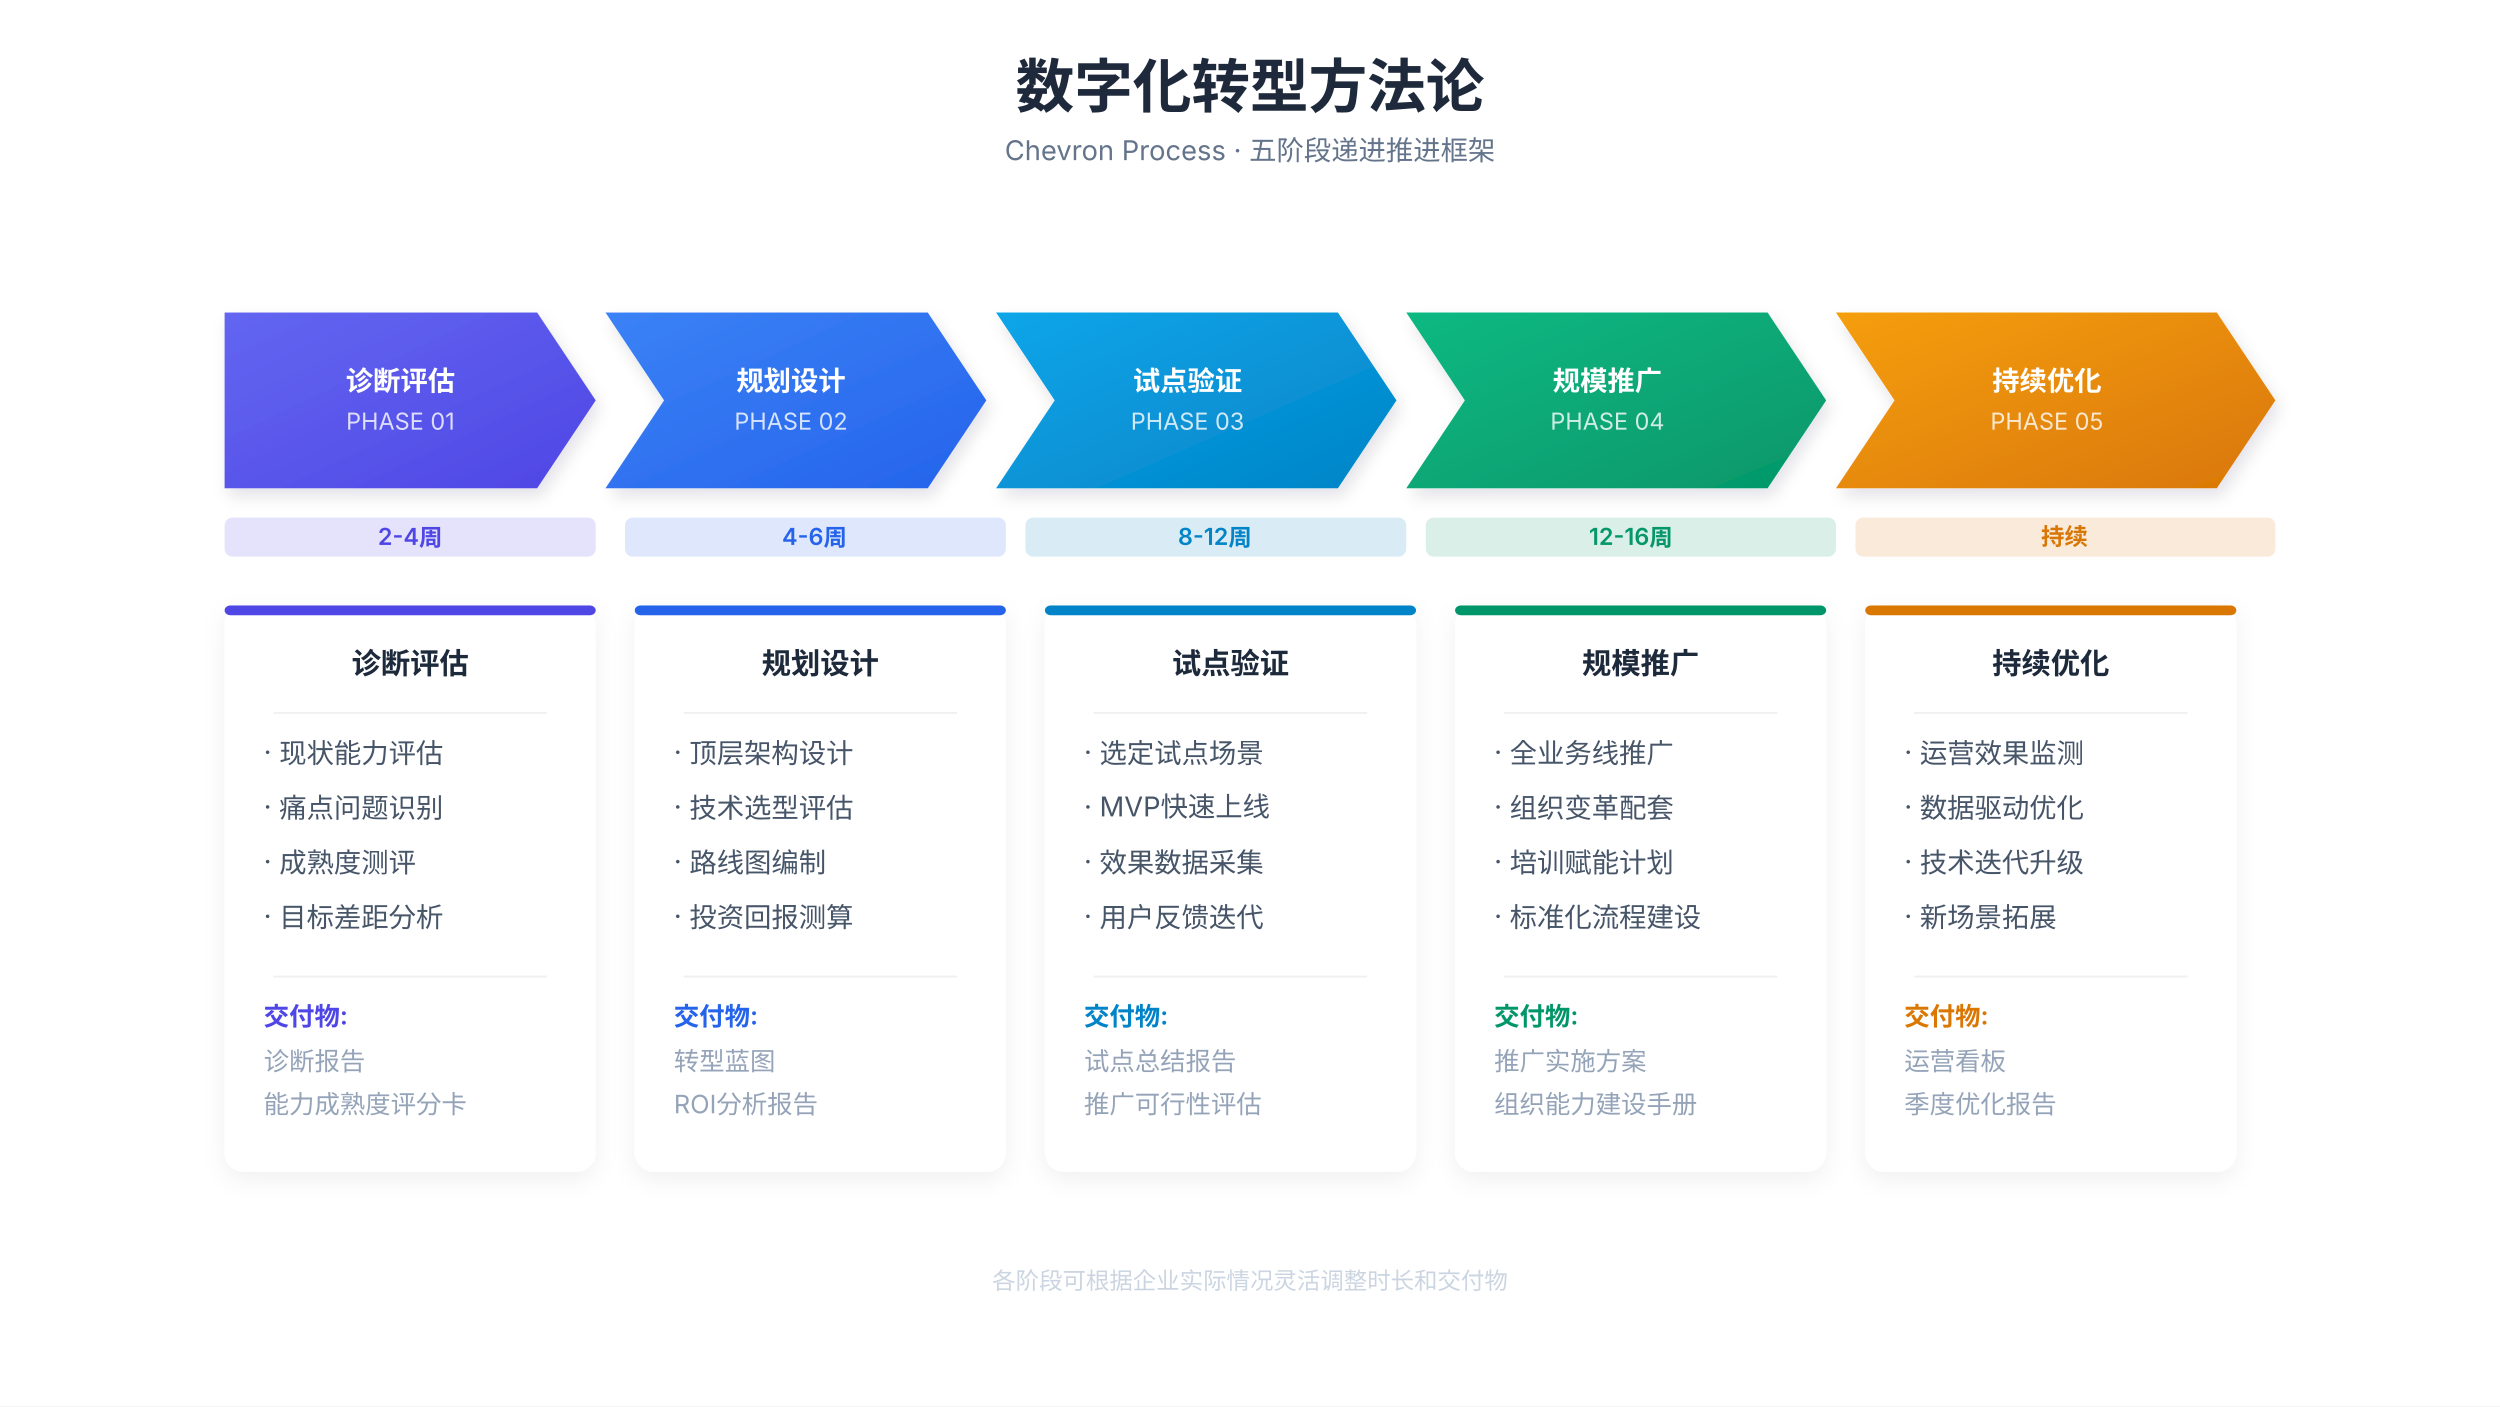
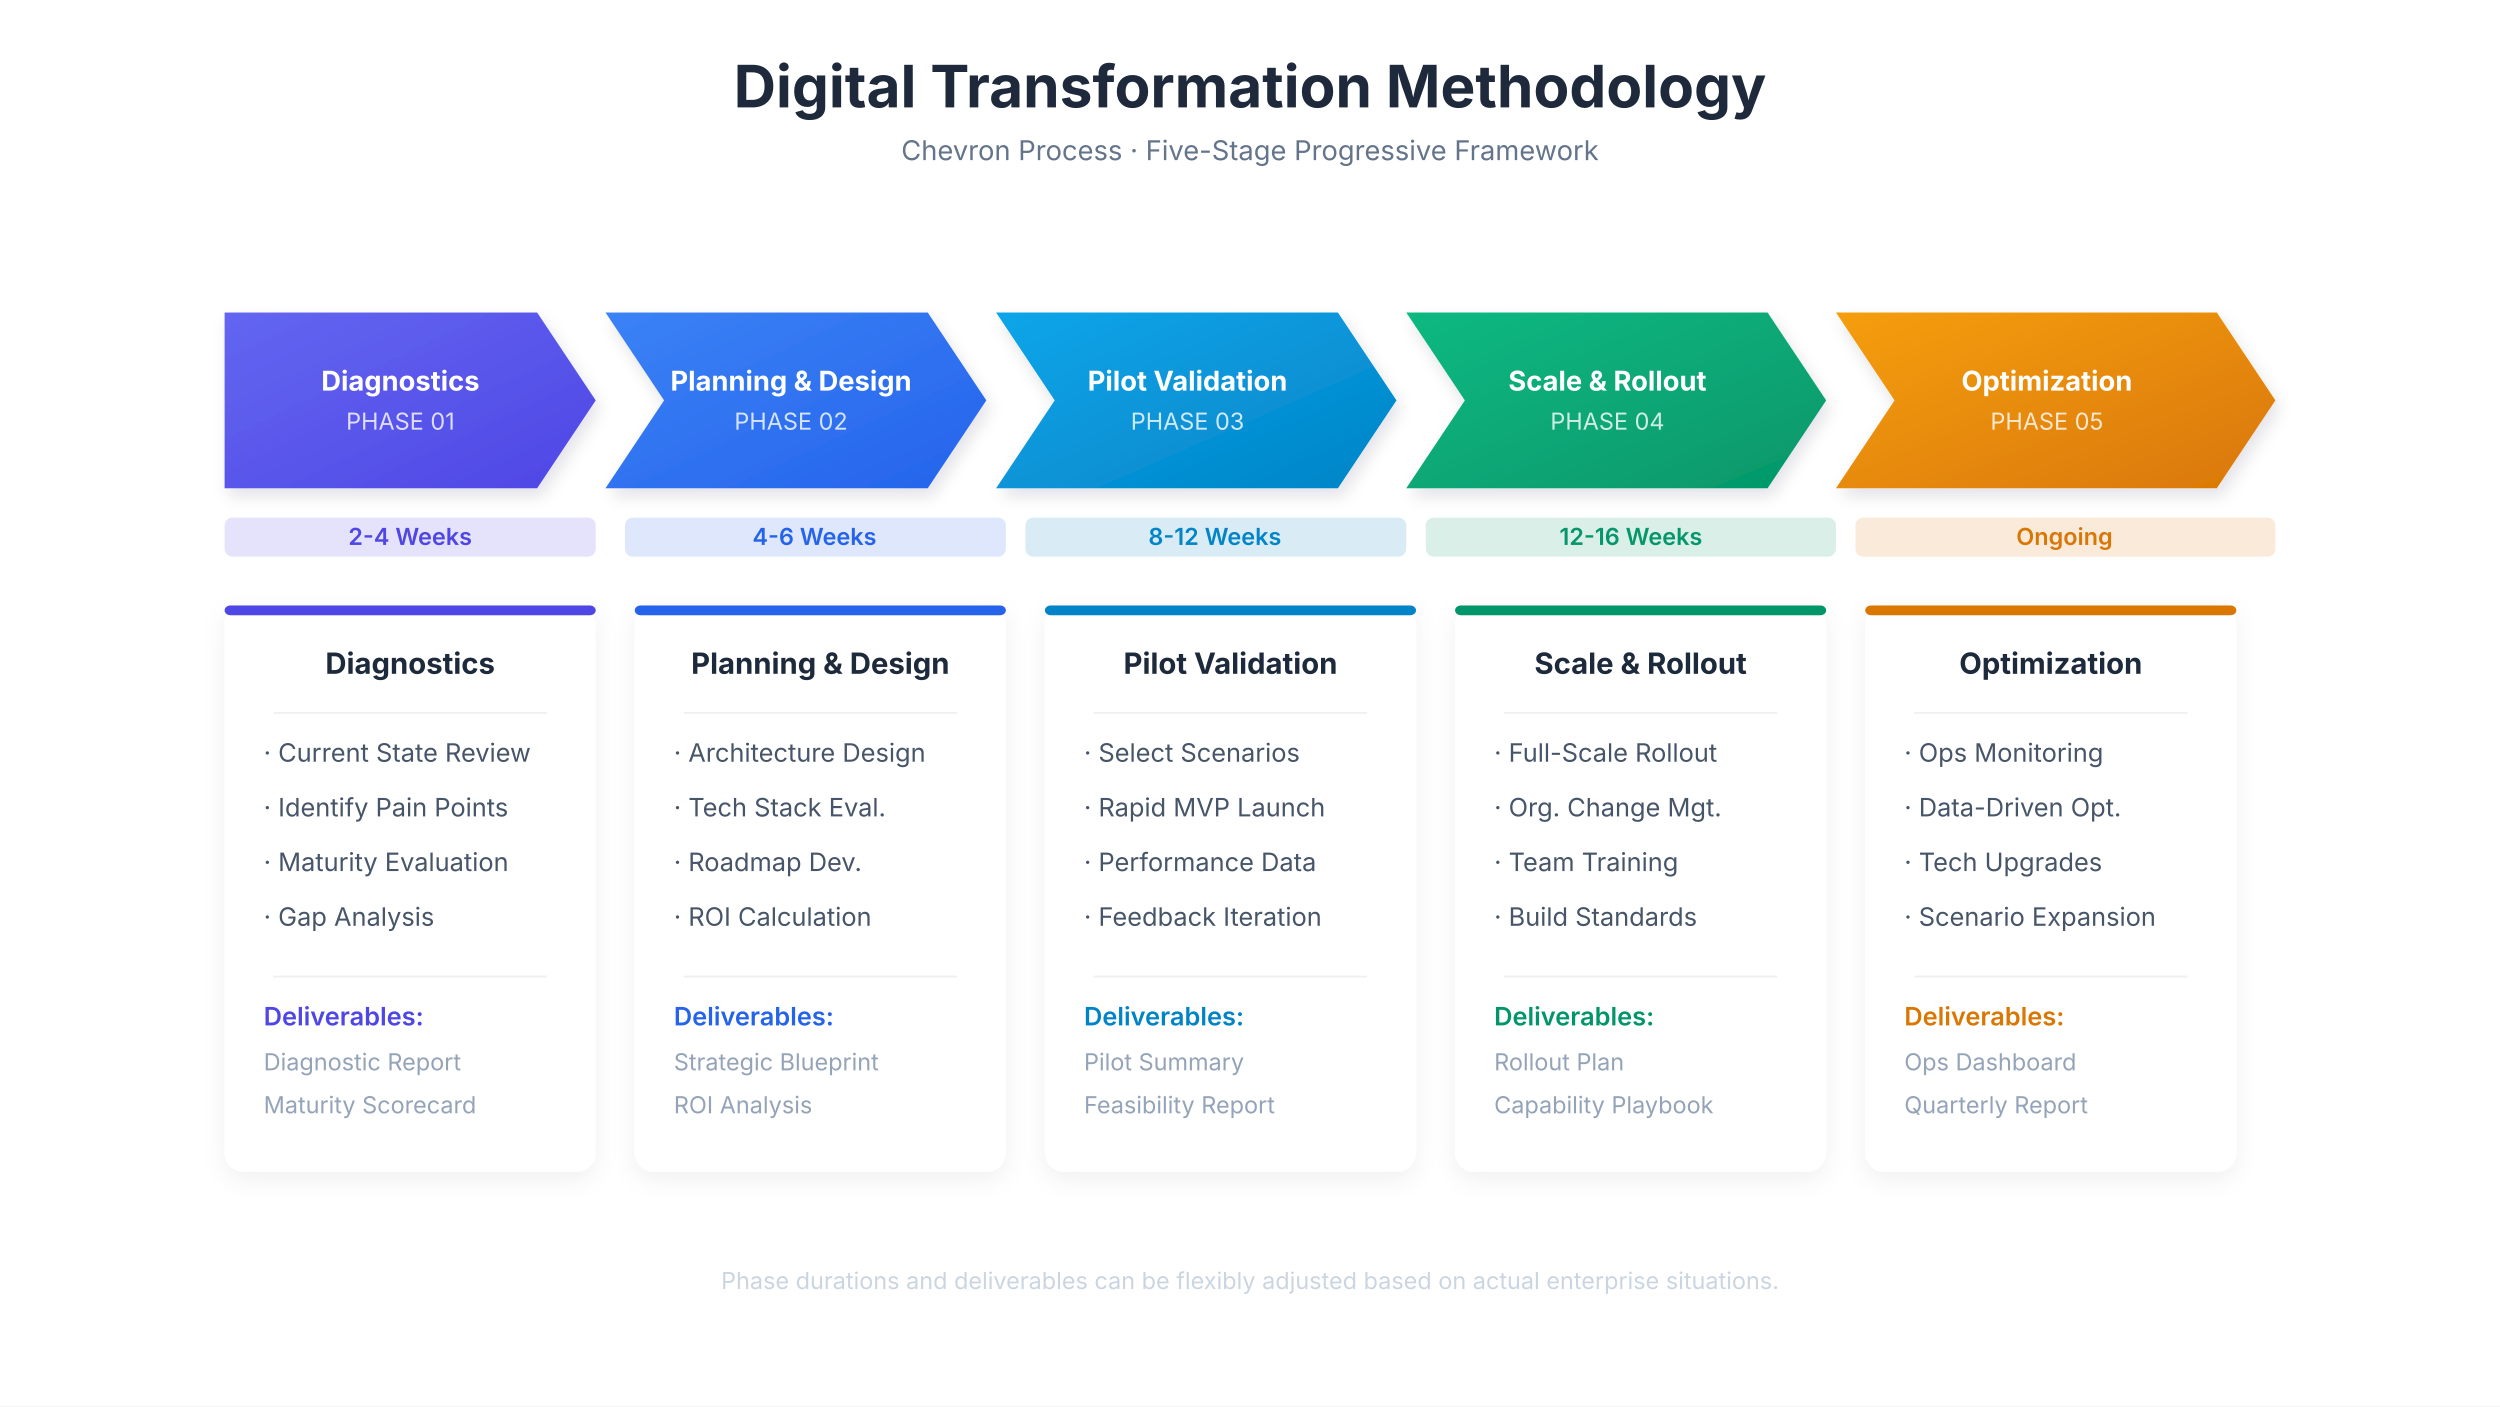
<svg xmlns="http://www.w3.org/2000/svg" viewBox="0 0 1280 720" width="1280" height="720">
  <defs>
    <filter id="chevronShadow" x="-15%" y="-15%" width="130%" height="130%">
      <feGaussianBlur in="SourceAlpha" stdDeviation="4" />
      <feOffset dx="2" dy="4" result="offsetblur" />
      <feFlood flood-color="#0F172A" flood-opacity="0.12" result="shadowColor" />
      <feComposite in="shadowColor" in2="offsetblur" operator="in" result="shadow" />
      <feMerge>
        <feMergeNode in="shadow" />
        <feMergeNode in="SourceGraphic" />
      </feMerge>
    </filter>
    <filter id="cardShadow" x="-15%" y="-15%" width="130%" height="130%">
      <feGaussianBlur in="SourceAlpha" stdDeviation="6" />
      <feOffset dx="0" dy="4" result="offsetblur" />
      <feFlood flood-color="#0F172A" flood-opacity="0.06" result="shadowColor" />
      <feComposite in="shadowColor" in2="offsetblur" operator="in" result="shadow" />
      <feMerge>
        <feMergeNode in="shadow" />
        <feMergeNode in="SourceGraphic" />
      </feMerge>
    </filter>
    <linearGradient id="gradPhase1" x1="0%" y1="0%" x2="100%" y2="100%">
      <stop offset="0%" style="stop-color:#6366F1;stop-opacity:1" />
      <stop offset="100%" style="stop-color:#4F46E5;stop-opacity:1" />
    </linearGradient>
    <linearGradient id="gradPhase2" x1="0%" y1="0%" x2="100%" y2="100%">
      <stop offset="0%" style="stop-color:#3B82F6;stop-opacity:1" />
      <stop offset="100%" style="stop-color:#2563EB;stop-opacity:1" />
    </linearGradient>
    <linearGradient id="gradPhase3" x1="0%" y1="0%" x2="100%" y2="100%">
      <stop offset="0%" style="stop-color:#0EA5E9;stop-opacity:1" />
      <stop offset="100%" style="stop-color:#0284C7;stop-opacity:1" />
    </linearGradient>
    <linearGradient id="gradPhase4" x1="0%" y1="0%" x2="100%" y2="100%">
      <stop offset="0%" style="stop-color:#10B981;stop-opacity:1" />
      <stop offset="100%" style="stop-color:#059669;stop-opacity:1" />
    </linearGradient>
    <linearGradient id="gradPhase5" x1="0%" y1="0%" x2="100%" y2="100%">
      <stop offset="0%" style="stop-color:#F59E0B;stop-opacity:1" />
      <stop offset="100%" style="stop-color:#D97706;stop-opacity:1" />
    </linearGradient>
  </defs>
  <rect width="1280" height="720" fill="#FFFFFF" />
  <text x="640" y="55" text-anchor="middle" font-family="-apple-system, BlinkMacSystemFont, 'Segoe UI', sans-serif" font-size="30" font-weight="700" fill="#1E293B">
-     <tspan>数字化转型方法论</tspan>
+     <tspan>Digital Transformation Methodology</tspan>
  </text>
  <text x="640" y="82" text-anchor="middle" font-family="-apple-system, BlinkMacSystemFont, 'Segoe UI', sans-serif" font-size="14" fill="#64748B">
-     <tspan>Chevron Process · 五阶段递进推进框架</tspan>
+     <tspan>Chevron Process · Five-Stage Progressive Framework</tspan>
  </text>
  <g id="main-content" transform="translate(75, -60)">
    <g id="chevrons">
      <g id="chevron-1">
        <polygon points="40,220 200,220 230,265 200,310 40,310" fill="url(#gradPhase1)" filter="url(#chevronShadow)" />
        <text x="130" y="260" text-anchor="middle" font-family="-apple-system, BlinkMacSystemFont, 'Segoe UI', sans-serif" font-size="14" font-weight="700" fill="#FFFFFF">
-           <tspan>诊断评估</tspan>
+           <tspan>Diagnostics</tspan>
        </text>
        <text x="130" y="280" text-anchor="middle" font-family="-apple-system, BlinkMacSystemFont, 'Segoe UI', sans-serif" font-size="12" fill="#FFFFFF" fill-opacity="0.8">
          <tspan>PHASE 01</tspan>
        </text>
      </g>
      <g id="chevron-2">
        <polygon points="235,220 400,220 430,265 400,310 235,310 265,265" fill="url(#gradPhase2)" filter="url(#chevronShadow)" />
        <text x="330" y="260" text-anchor="middle" font-family="-apple-system, BlinkMacSystemFont, 'Segoe UI', sans-serif" font-size="14" font-weight="700" fill="#FFFFFF">
-           <tspan>规划设计</tspan>
+           <tspan>Planning &amp; Design</tspan>
        </text>
        <text x="330" y="280" text-anchor="middle" font-family="-apple-system, BlinkMacSystemFont, 'Segoe UI', sans-serif" font-size="12" fill="#FFFFFF" fill-opacity="0.8">
          <tspan>PHASE 02</tspan>
        </text>
      </g>
      <g id="chevron-3">
        <polygon points="435,220 610,220 640,265 610,310 435,310 465,265" fill="url(#gradPhase3)" filter="url(#chevronShadow)" />
        <text x="533" y="260" text-anchor="middle" font-family="-apple-system, BlinkMacSystemFont, 'Segoe UI', sans-serif" font-size="14" font-weight="700" fill="#FFFFFF">
-           <tspan>试点验证</tspan>
+           <tspan>Pilot Validation</tspan>
        </text>
        <text x="533" y="280" text-anchor="middle" font-family="-apple-system, BlinkMacSystemFont, 'Segoe UI', sans-serif" font-size="12" fill="#FFFFFF" fill-opacity="0.8">
          <tspan>PHASE 03</tspan>
        </text>
      </g>
      <g id="chevron-4">
        <polygon points="645,220 830,220 860,265 830,310 645,310 675,265" fill="url(#gradPhase4)" filter="url(#chevronShadow)" />
        <text x="748" y="260" text-anchor="middle" font-family="-apple-system, BlinkMacSystemFont, 'Segoe UI', sans-serif" font-size="14" font-weight="700" fill="#FFFFFF">
-           <tspan>规模推广</tspan>
+           <tspan>Scale &amp; Rollout</tspan>
        </text>
        <text x="748" y="280" text-anchor="middle" font-family="-apple-system, BlinkMacSystemFont, 'Segoe UI', sans-serif" font-size="12" fill="#FFFFFF" fill-opacity="0.8">
          <tspan>PHASE 04</tspan>
        </text>
      </g>
      <g id="chevron-5">
        <polygon points="865,220 1060,220 1090,265 1060,310 865,310 895,265" fill="url(#gradPhase5)" filter="url(#chevronShadow)" />
        <text x="973" y="260" text-anchor="middle" font-family="-apple-system, BlinkMacSystemFont, 'Segoe UI', sans-serif" font-size="14" font-weight="700" fill="#FFFFFF">
-           <tspan>持续优化</tspan>
+           <tspan>Optimization</tspan>
        </text>
        <text x="973" y="280" text-anchor="middle" font-family="-apple-system, BlinkMacSystemFont, 'Segoe UI', sans-serif" font-size="12" fill="#FFFFFF" fill-opacity="0.8">
          <tspan>PHASE 05</tspan>
        </text>
      </g>
    </g>
    <g id="timeline">
      <rect x="40" y="325" width="190" height="20" rx="4" fill="#4F46E5" fill-opacity="0.15" />
      <text x="135" y="339" text-anchor="middle" font-family="-apple-system, BlinkMacSystemFont, 'Segoe UI', sans-serif" font-size="12" font-weight="600" fill="#4F46E5">
-         <tspan>2-4周</tspan>
+         <tspan>2-4 Weeks</tspan>
      </text>
      <rect x="245" y="325" width="195" height="20" rx="4" fill="#2563EB" fill-opacity="0.15" />
      <text x="342" y="339" text-anchor="middle" font-family="-apple-system, BlinkMacSystemFont, 'Segoe UI', sans-serif" font-size="12" font-weight="600" fill="#2563EB">
-         <tspan>4-6周</tspan>
+         <tspan>4-6 Weeks</tspan>
      </text>
      <rect x="450" y="325" width="195" height="20" rx="4" fill="#0284C7" fill-opacity="0.15" />
      <text x="547" y="339" text-anchor="middle" font-family="-apple-system, BlinkMacSystemFont, 'Segoe UI', sans-serif" font-size="12" font-weight="600" fill="#0284C7">
-         <tspan>8-12周</tspan>
+         <tspan>8-12 Weeks</tspan>
      </text>
      <rect x="655" y="325" width="210" height="20" rx="4" fill="#059669" fill-opacity="0.15" />
      <text x="760" y="339" text-anchor="middle" font-family="-apple-system, BlinkMacSystemFont, 'Segoe UI', sans-serif" font-size="12" font-weight="600" fill="#059669">
-         <tspan>12-16周</tspan>
+         <tspan>12-16 Weeks</tspan>
      </text>
      <rect x="875" y="325" width="215" height="20" rx="4" fill="#D97706" fill-opacity="0.15" />
      <text x="982" y="339" text-anchor="middle" font-family="-apple-system, BlinkMacSystemFont, 'Segoe UI', sans-serif" font-size="12" font-weight="600" fill="#D97706">
-         <tspan>持续</tspan>
+         <tspan>Ongoing</tspan>
      </text>
    </g>
    <g id="cards">
      <g id="card-1">
        <g filter="url(#cardShadow)">
          <rect x="40" y="370" width="190" height="290" rx="10" fill="#FFFFFF" />
          <rect x="40" y="370" width="190" height="5" rx="3" fill="#4F46E5" />
          <text x="135" y="405" text-anchor="middle" font-family="-apple-system, BlinkMacSystemFont, 'Segoe UI', sans-serif" font-size="15" font-weight="700" fill="#1E293B">
-             <tspan>诊断评估</tspan>
+             <tspan>Diagnostics</tspan>
          </text>
          <line x1="65" y1="425" x2="205" y2="425" stroke="#F0F0F0" stroke-width="1" />
-           <text x="60" y="450" font-family="-apple-system, BlinkMacSystemFont, 'Segoe UI', sans-serif" font-size="14" fill="#475569">
-             <tspan>· 现状能力评估</tspan>
-           </text>
-           <text x="60" y="478" font-family="-apple-system, BlinkMacSystemFont, 'Segoe UI', sans-serif" font-size="14" fill="#475569">
-             <tspan>· 痛点问题识别</tspan>
-           </text>
-           <text x="60" y="506" font-family="-apple-system, BlinkMacSystemFont, 'Segoe UI', sans-serif" font-size="14" fill="#475569">
-             <tspan>· 成熟度测评</tspan>
-           </text>
-           <text x="60" y="534" font-family="-apple-system, BlinkMacSystemFont, 'Segoe UI', sans-serif" font-size="14" fill="#475569">
-             <tspan>· 目标差距分析</tspan>
+           <text x="60" y="450" font-family="-apple-system, BlinkMacSystemFont, 'Segoe UI', sans-serif" font-size="13" fill="#475569">
+             <tspan>· Current State Review</tspan>
+           </text>
+           <text x="60" y="478" font-family="-apple-system, BlinkMacSystemFont, 'Segoe UI', sans-serif" font-size="13" fill="#475569">
+             <tspan>· Identify Pain Points</tspan>
+           </text>
+           <text x="60" y="506" font-family="-apple-system, BlinkMacSystemFont, 'Segoe UI', sans-serif" font-size="13" fill="#475569">
+             <tspan>· Maturity Evaluation</tspan>
+           </text>
+           <text x="60" y="534" font-family="-apple-system, BlinkMacSystemFont, 'Segoe UI', sans-serif" font-size="13" fill="#475569">
+             <tspan>· Gap Analysis</tspan>
          </text>
          <line x1="65" y1="560" x2="205" y2="560" stroke="#F0F0F0" stroke-width="1" />
          <text x="60" y="585" font-family="-apple-system, BlinkMacSystemFont, 'Segoe UI', sans-serif" font-size="13" font-weight="600" fill="#4F46E5">
-             <tspan>交付物:</tspan>
-           </text>
-           <text x="60" y="608" font-family="-apple-system, BlinkMacSystemFont, 'Segoe UI', sans-serif" font-size="13" fill="#94A3B8">
-             <tspan>诊断报告</tspan>
-           </text>
-           <text x="60" y="630" font-family="-apple-system, BlinkMacSystemFont, 'Segoe UI', sans-serif" font-size="13" fill="#94A3B8">
-             <tspan>能力成熟度评分卡</tspan>
+             <tspan>Deliverables:</tspan>
+           </text>
+           <text x="60" y="608" font-family="-apple-system, BlinkMacSystemFont, 'Segoe UI', sans-serif" font-size="12" fill="#94A3B8">
+             <tspan>Diagnostic Report</tspan>
+           </text>
+           <text x="60" y="630" font-family="-apple-system, BlinkMacSystemFont, 'Segoe UI', sans-serif" font-size="12" fill="#94A3B8">
+             <tspan>Maturity Scorecard</tspan>
          </text>
        </g>
      </g>
      <g id="card-2">
        <g filter="url(#cardShadow)">
          <rect x="250" y="370" width="190" height="290" rx="10" fill="#FFFFFF" />
          <rect x="250" y="370" width="190" height="5" rx="3" fill="#2563EB" />
          <text x="345" y="405" text-anchor="middle" font-family="-apple-system, BlinkMacSystemFont, 'Segoe UI', sans-serif" font-size="15" font-weight="700" fill="#1E293B">
-             <tspan>规划设计</tspan>
+             <tspan>Planning &amp; Design</tspan>
          </text>
          <line x1="275" y1="425" x2="415" y2="425" stroke="#F0F0F0" stroke-width="1" />
-           <text x="270" y="450" font-family="-apple-system, BlinkMacSystemFont, 'Segoe UI', sans-serif" font-size="14" fill="#475569">
-             <tspan>· 顶层架构设计</tspan>
-           </text>
-           <text x="270" y="478" font-family="-apple-system, BlinkMacSystemFont, 'Segoe UI', sans-serif" font-size="14" fill="#475569">
-             <tspan>· 技术选型评估</tspan>
-           </text>
-           <text x="270" y="506" font-family="-apple-system, BlinkMacSystemFont, 'Segoe UI', sans-serif" font-size="14" fill="#475569">
-             <tspan>· 路线图编制</tspan>
-           </text>
-           <text x="270" y="534" font-family="-apple-system, BlinkMacSystemFont, 'Segoe UI', sans-serif" font-size="14" fill="#475569">
-             <tspan>· 投资回报测算</tspan>
+           <text x="270" y="450" font-family="-apple-system, BlinkMacSystemFont, 'Segoe UI', sans-serif" font-size="13" fill="#475569">
+             <tspan>· Architecture Design</tspan>
+           </text>
+           <text x="270" y="478" font-family="-apple-system, BlinkMacSystemFont, 'Segoe UI', sans-serif" font-size="13" fill="#475569">
+             <tspan>· Tech Stack Eval.</tspan>
+           </text>
+           <text x="270" y="506" font-family="-apple-system, BlinkMacSystemFont, 'Segoe UI', sans-serif" font-size="13" fill="#475569">
+             <tspan>· Roadmap Dev.</tspan>
+           </text>
+           <text x="270" y="534" font-family="-apple-system, BlinkMacSystemFont, 'Segoe UI', sans-serif" font-size="13" fill="#475569">
+             <tspan>· ROI Calculation</tspan>
          </text>
          <line x1="275" y1="560" x2="415" y2="560" stroke="#F0F0F0" stroke-width="1" />
          <text x="270" y="585" font-family="-apple-system, BlinkMacSystemFont, 'Segoe UI', sans-serif" font-size="13" font-weight="600" fill="#2563EB">
-             <tspan>交付物:</tspan>
-           </text>
-           <text x="270" y="608" font-family="-apple-system, BlinkMacSystemFont, 'Segoe UI', sans-serif" font-size="13" fill="#94A3B8">
-             <tspan>转型蓝图</tspan>
-           </text>
-           <text x="270" y="630" font-family="-apple-system, BlinkMacSystemFont, 'Segoe UI', sans-serif" font-size="13" fill="#94A3B8">
-             <tspan>ROI分析报告</tspan>
+             <tspan>Deliverables:</tspan>
+           </text>
+           <text x="270" y="608" font-family="-apple-system, BlinkMacSystemFont, 'Segoe UI', sans-serif" font-size="12" fill="#94A3B8">
+             <tspan>Strategic Blueprint</tspan>
+           </text>
+           <text x="270" y="630" font-family="-apple-system, BlinkMacSystemFont, 'Segoe UI', sans-serif" font-size="12" fill="#94A3B8">
+             <tspan>ROI Analysis</tspan>
          </text>
        </g>
      </g>
      <g id="card-3">
        <g filter="url(#cardShadow)">
          <rect x="460" y="370" width="190" height="290" rx="10" fill="#FFFFFF" />
          <rect x="460" y="370" width="190" height="5" rx="3" fill="#0284C7" />
          <text x="555" y="405" text-anchor="middle" font-family="-apple-system, BlinkMacSystemFont, 'Segoe UI', sans-serif" font-size="15" font-weight="700" fill="#1E293B">
-             <tspan>试点验证</tspan>
+             <tspan>Pilot Validation</tspan>
          </text>
          <line x1="485" y1="425" x2="625" y2="425" stroke="#F0F0F0" stroke-width="1" />
-           <text x="480" y="450" font-family="-apple-system, BlinkMacSystemFont, 'Segoe UI', sans-serif" font-size="14" fill="#475569">
-             <tspan>· 选定试点场景</tspan>
-           </text>
-           <text x="480" y="478" font-family="-apple-system, BlinkMacSystemFont, 'Segoe UI', sans-serif" font-size="14" fill="#475569">
-             <tspan>· MVP快速上线</tspan>
-           </text>
-           <text x="480" y="506" font-family="-apple-system, BlinkMacSystemFont, 'Segoe UI', sans-serif" font-size="14" fill="#475569">
-             <tspan>· 效果数据采集</tspan>
-           </text>
-           <text x="480" y="534" font-family="-apple-system, BlinkMacSystemFont, 'Segoe UI', sans-serif" font-size="14" fill="#475569">
-             <tspan>· 用户反馈迭代</tspan>
+           <text x="480" y="450" font-family="-apple-system, BlinkMacSystemFont, 'Segoe UI', sans-serif" font-size="13" fill="#475569">
+             <tspan>· Select Scenarios</tspan>
+           </text>
+           <text x="480" y="478" font-family="-apple-system, BlinkMacSystemFont, 'Segoe UI', sans-serif" font-size="13" fill="#475569">
+             <tspan>· Rapid MVP Launch</tspan>
+           </text>
+           <text x="480" y="506" font-family="-apple-system, BlinkMacSystemFont, 'Segoe UI', sans-serif" font-size="13" fill="#475569">
+             <tspan>· Performance Data</tspan>
+           </text>
+           <text x="480" y="534" font-family="-apple-system, BlinkMacSystemFont, 'Segoe UI', sans-serif" font-size="13" fill="#475569">
+             <tspan>· Feedback Iteration</tspan>
          </text>
          <line x1="485" y1="560" x2="625" y2="560" stroke="#F0F0F0" stroke-width="1" />
          <text x="480" y="585" font-family="-apple-system, BlinkMacSystemFont, 'Segoe UI', sans-serif" font-size="13" font-weight="600" fill="#0284C7">
-             <tspan>交付物:</tspan>
-           </text>
-           <text x="480" y="608" font-family="-apple-system, BlinkMacSystemFont, 'Segoe UI', sans-serif" font-size="13" fill="#94A3B8">
-             <tspan>试点总结报告</tspan>
-           </text>
-           <text x="480" y="630" font-family="-apple-system, BlinkMacSystemFont, 'Segoe UI', sans-serif" font-size="13" fill="#94A3B8">
-             <tspan>推广可行性评估</tspan>
+             <tspan>Deliverables:</tspan>
+           </text>
+           <text x="480" y="608" font-family="-apple-system, BlinkMacSystemFont, 'Segoe UI', sans-serif" font-size="12" fill="#94A3B8">
+             <tspan>Pilot Summary</tspan>
+           </text>
+           <text x="480" y="630" font-family="-apple-system, BlinkMacSystemFont, 'Segoe UI', sans-serif" font-size="12" fill="#94A3B8">
+             <tspan>Feasibility Report</tspan>
          </text>
        </g>
      </g>
      <g id="card-4">
        <g filter="url(#cardShadow)">
          <rect x="670" y="370" width="190" height="290" rx="10" fill="#FFFFFF" />
          <rect x="670" y="370" width="190" height="5" rx="3" fill="#059669" />
          <text x="765" y="405" text-anchor="middle" font-family="-apple-system, BlinkMacSystemFont, 'Segoe UI', sans-serif" font-size="15" font-weight="700" fill="#1E293B">
-             <tspan>规模推广</tspan>
+             <tspan>Scale &amp; Rollout</tspan>
          </text>
          <line x1="695" y1="425" x2="835" y2="425" stroke="#F0F0F0" stroke-width="1" />
-           <text x="690" y="450" font-family="-apple-system, BlinkMacSystemFont, 'Segoe UI', sans-serif" font-size="14" fill="#475569">
-             <tspan>· 全业务线推广</tspan>
-           </text>
-           <text x="690" y="478" font-family="-apple-system, BlinkMacSystemFont, 'Segoe UI', sans-serif" font-size="14" fill="#475569">
-             <tspan>· 组织变革配套</tspan>
-           </text>
-           <text x="690" y="506" font-family="-apple-system, BlinkMacSystemFont, 'Segoe UI', sans-serif" font-size="14" fill="#475569">
-             <tspan>· 培训赋能计划</tspan>
-           </text>
-           <text x="690" y="534" font-family="-apple-system, BlinkMacSystemFont, 'Segoe UI', sans-serif" font-size="14" fill="#475569">
-             <tspan>· 标准化流程建设</tspan>
+           <text x="690" y="450" font-family="-apple-system, BlinkMacSystemFont, 'Segoe UI', sans-serif" font-size="13" fill="#475569">
+             <tspan>· Full-Scale Rollout</tspan>
+           </text>
+           <text x="690" y="478" font-family="-apple-system, BlinkMacSystemFont, 'Segoe UI', sans-serif" font-size="13" fill="#475569">
+             <tspan>· Org. Change Mgt.</tspan>
+           </text>
+           <text x="690" y="506" font-family="-apple-system, BlinkMacSystemFont, 'Segoe UI', sans-serif" font-size="13" fill="#475569">
+             <tspan>· Team Training</tspan>
+           </text>
+           <text x="690" y="534" font-family="-apple-system, BlinkMacSystemFont, 'Segoe UI', sans-serif" font-size="13" fill="#475569">
+             <tspan>· Build Standards</tspan>
          </text>
          <line x1="695" y1="560" x2="835" y2="560" stroke="#F0F0F0" stroke-width="1" />
          <text x="690" y="585" font-family="-apple-system, BlinkMacSystemFont, 'Segoe UI', sans-serif" font-size="13" font-weight="600" fill="#059669">
-             <tspan>交付物:</tspan>
-           </text>
-           <text x="690" y="608" font-family="-apple-system, BlinkMacSystemFont, 'Segoe UI', sans-serif" font-size="13" fill="#94A3B8">
-             <tspan>推广实施方案</tspan>
-           </text>
-           <text x="690" y="630" font-family="-apple-system, BlinkMacSystemFont, 'Segoe UI', sans-serif" font-size="13" fill="#94A3B8">
-             <tspan>组织能力建设手册</tspan>
+             <tspan>Deliverables:</tspan>
+           </text>
+           <text x="690" y="608" font-family="-apple-system, BlinkMacSystemFont, 'Segoe UI', sans-serif" font-size="12" fill="#94A3B8">
+             <tspan>Rollout Plan</tspan>
+           </text>
+           <text x="690" y="630" font-family="-apple-system, BlinkMacSystemFont, 'Segoe UI', sans-serif" font-size="12" fill="#94A3B8">
+             <tspan>Capability Playbook</tspan>
          </text>
        </g>
      </g>
      <g id="card-5">
        <g filter="url(#cardShadow)">
          <rect x="880" y="370" width="190" height="290" rx="10" fill="#FFFFFF" />
          <rect x="880" y="370" width="190" height="5" rx="3" fill="#D97706" />
          <text x="975" y="405" text-anchor="middle" font-family="-apple-system, BlinkMacSystemFont, 'Segoe UI', sans-serif" font-size="15" font-weight="700" fill="#1E293B">
-             <tspan>持续优化</tspan>
+             <tspan>Optimization</tspan>
          </text>
          <line x1="905" y1="425" x2="1045" y2="425" stroke="#F0F0F0" stroke-width="1" />
-           <text x="900" y="450" font-family="-apple-system, BlinkMacSystemFont, 'Segoe UI', sans-serif" font-size="14" fill="#475569">
-             <tspan>· 运营效果监测</tspan>
-           </text>
-           <text x="900" y="478" font-family="-apple-system, BlinkMacSystemFont, 'Segoe UI', sans-serif" font-size="14" fill="#475569">
-             <tspan>· 数据驱动优化</tspan>
-           </text>
-           <text x="900" y="506" font-family="-apple-system, BlinkMacSystemFont, 'Segoe UI', sans-serif" font-size="14" fill="#475569">
-             <tspan>· 技术迭代升级</tspan>
-           </text>
-           <text x="900" y="534" font-family="-apple-system, BlinkMacSystemFont, 'Segoe UI', sans-serif" font-size="14" fill="#475569">
-             <tspan>· 新场景拓展</tspan>
+           <text x="900" y="450" font-family="-apple-system, BlinkMacSystemFont, 'Segoe UI', sans-serif" font-size="13" fill="#475569">
+             <tspan>· Ops Monitoring</tspan>
+           </text>
+           <text x="900" y="478" font-family="-apple-system, BlinkMacSystemFont, 'Segoe UI', sans-serif" font-size="13" fill="#475569">
+             <tspan>· Data-Driven Opt.</tspan>
+           </text>
+           <text x="900" y="506" font-family="-apple-system, BlinkMacSystemFont, 'Segoe UI', sans-serif" font-size="13" fill="#475569">
+             <tspan>· Tech Upgrades</tspan>
+           </text>
+           <text x="900" y="534" font-family="-apple-system, BlinkMacSystemFont, 'Segoe UI', sans-serif" font-size="13" fill="#475569">
+             <tspan>· Scenario Expansion</tspan>
          </text>
          <line x1="905" y1="560" x2="1045" y2="560" stroke="#F0F0F0" stroke-width="1" />
          <text x="900" y="585" font-family="-apple-system, BlinkMacSystemFont, 'Segoe UI', sans-serif" font-size="13" font-weight="600" fill="#D97706">
-             <tspan>交付物:</tspan>
-           </text>
-           <text x="900" y="608" font-family="-apple-system, BlinkMacSystemFont, 'Segoe UI', sans-serif" font-size="13" fill="#94A3B8">
-             <tspan>运营看板</tspan>
-           </text>
-           <text x="900" y="630" font-family="-apple-system, BlinkMacSystemFont, 'Segoe UI', sans-serif" font-size="13" fill="#94A3B8">
-             <tspan>季度优化报告</tspan>
+             <tspan>Deliverables:</tspan>
+           </text>
+           <text x="900" y="608" font-family="-apple-system, BlinkMacSystemFont, 'Segoe UI', sans-serif" font-size="12" fill="#94A3B8">
+             <tspan>Ops Dashboard</tspan>
+           </text>
+           <text x="900" y="630" font-family="-apple-system, BlinkMacSystemFont, 'Segoe UI', sans-serif" font-size="12" fill="#94A3B8">
+             <tspan>Quarterly Report</tspan>
          </text>
        </g>
      </g>
    </g>
  </g>
  <text x="640" y="660" text-anchor="middle" font-family="-apple-system, BlinkMacSystemFont, 'Segoe UI', sans-serif" font-size="12" fill="#CBD5E1">
-     <tspan>各阶段可根据企业实际情况灵活调整时长和交付物</tspan>
+     <tspan>Phase durations and deliverables can be flexibly adjusted based on actual enterprise situations.</tspan>
  </text>
</svg>
